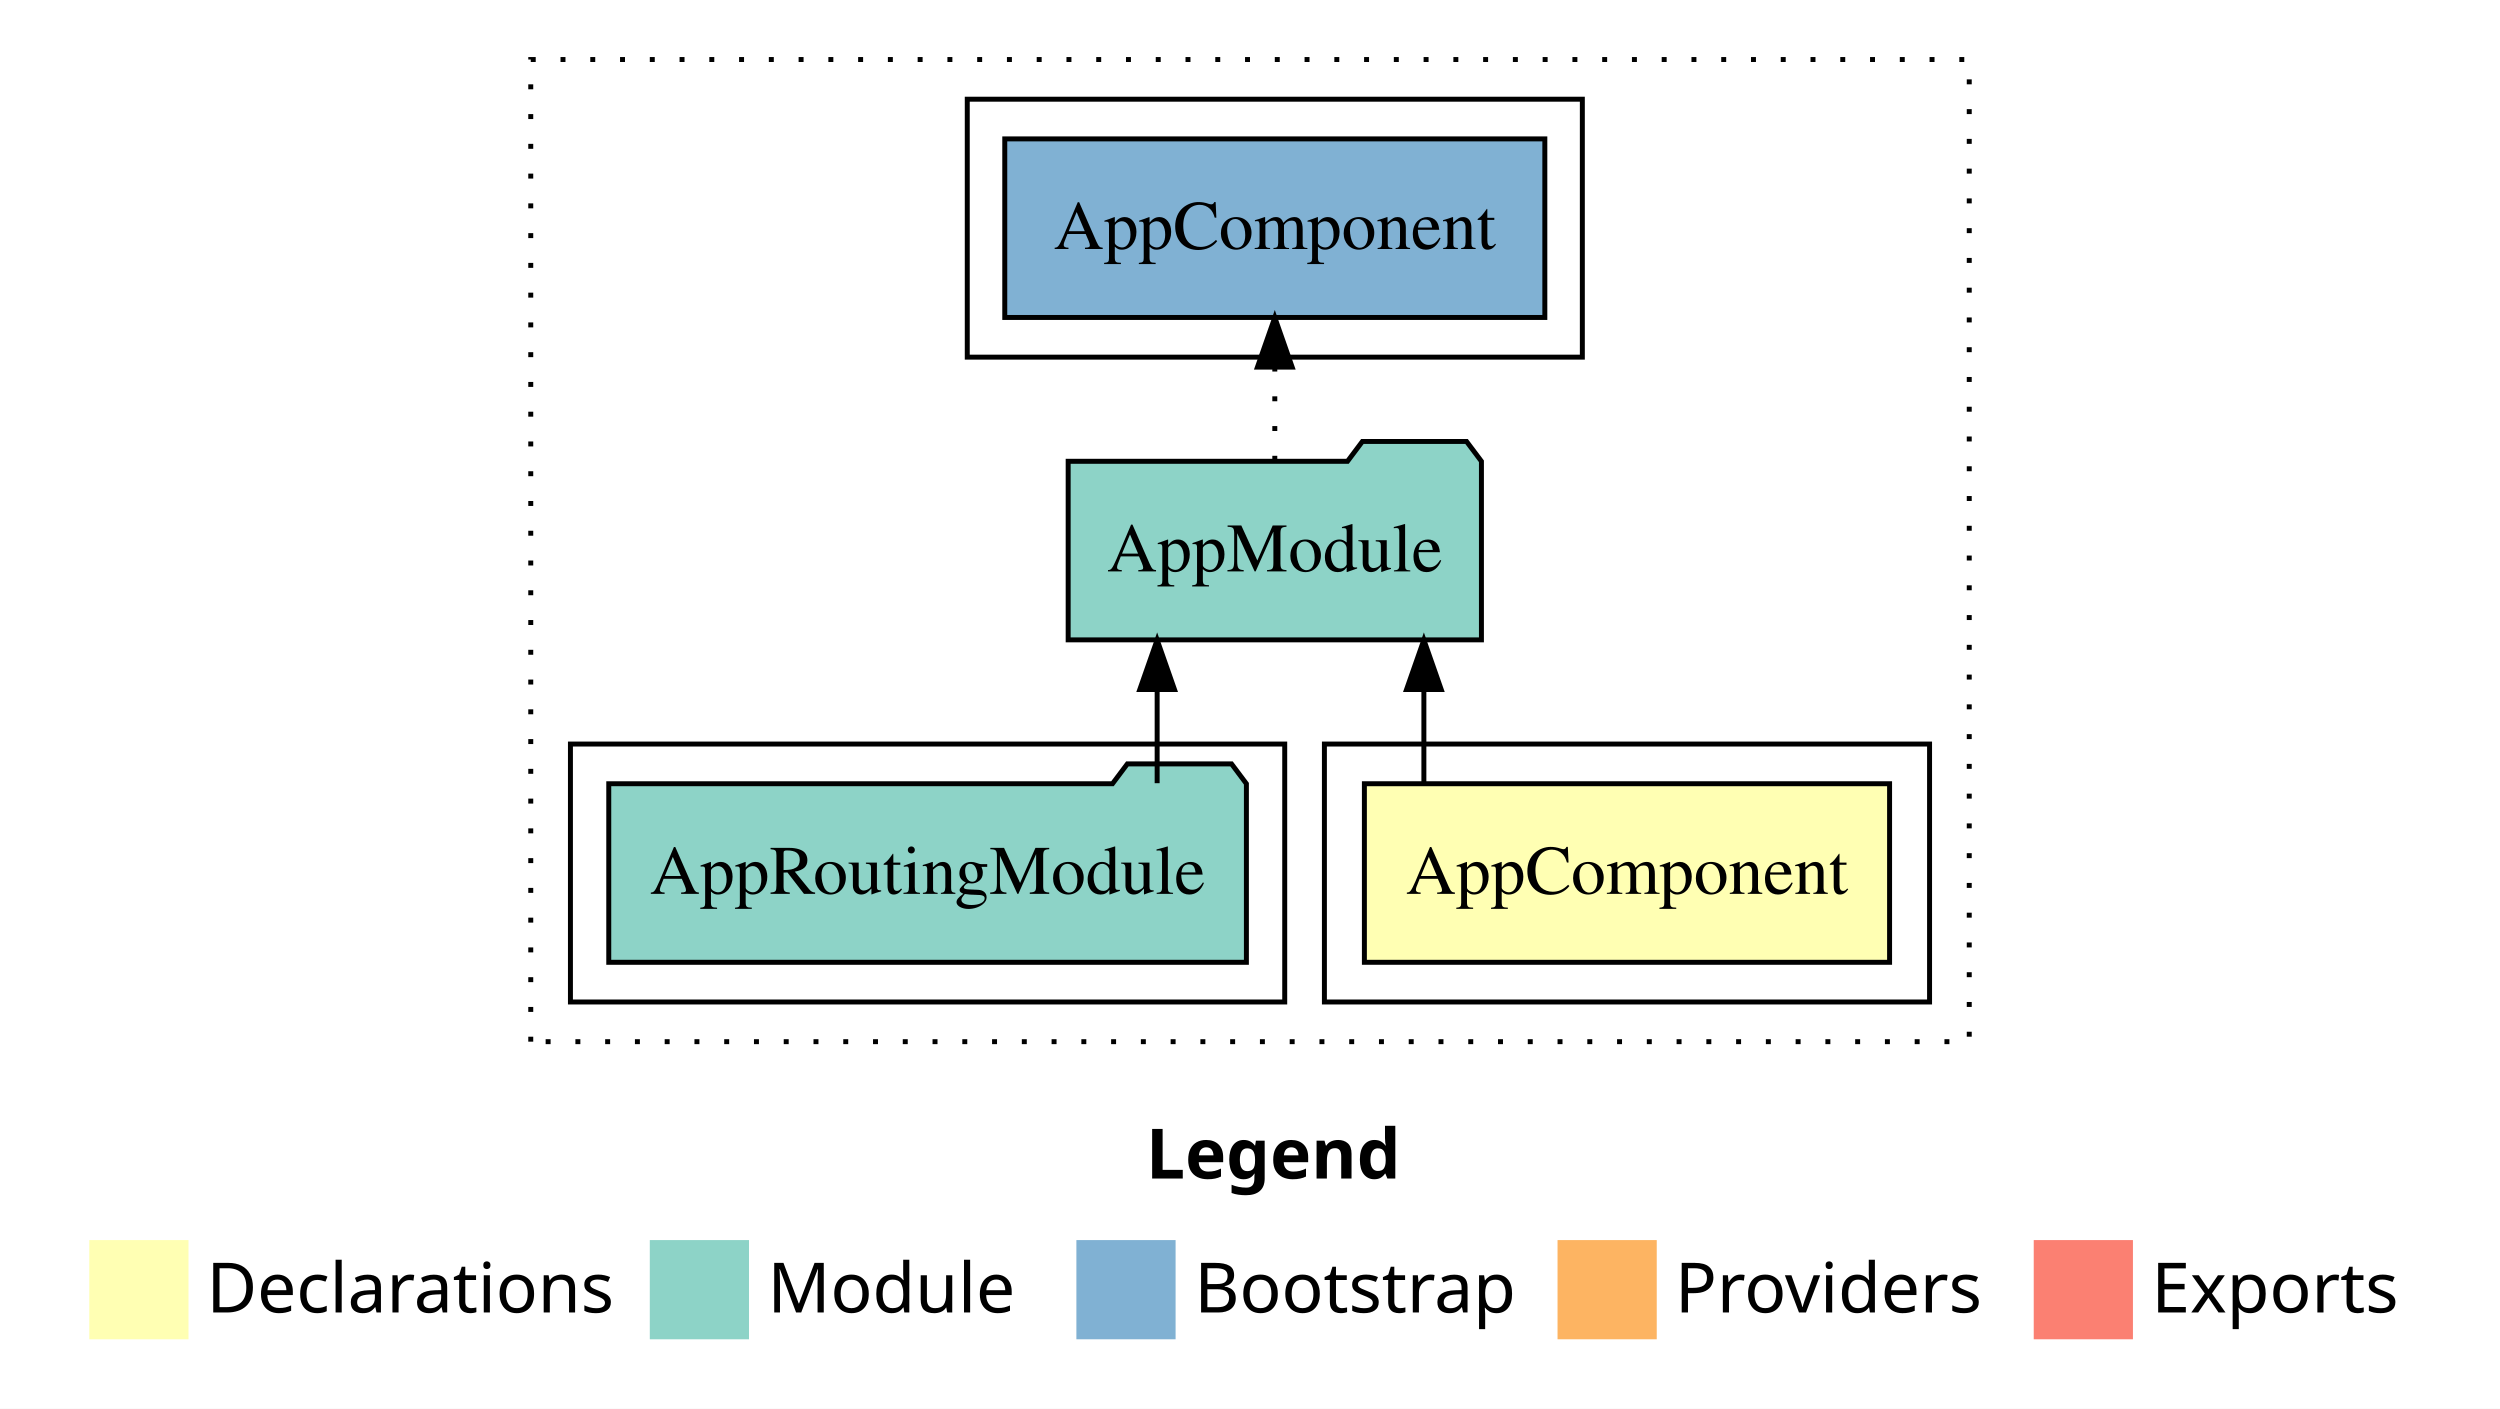
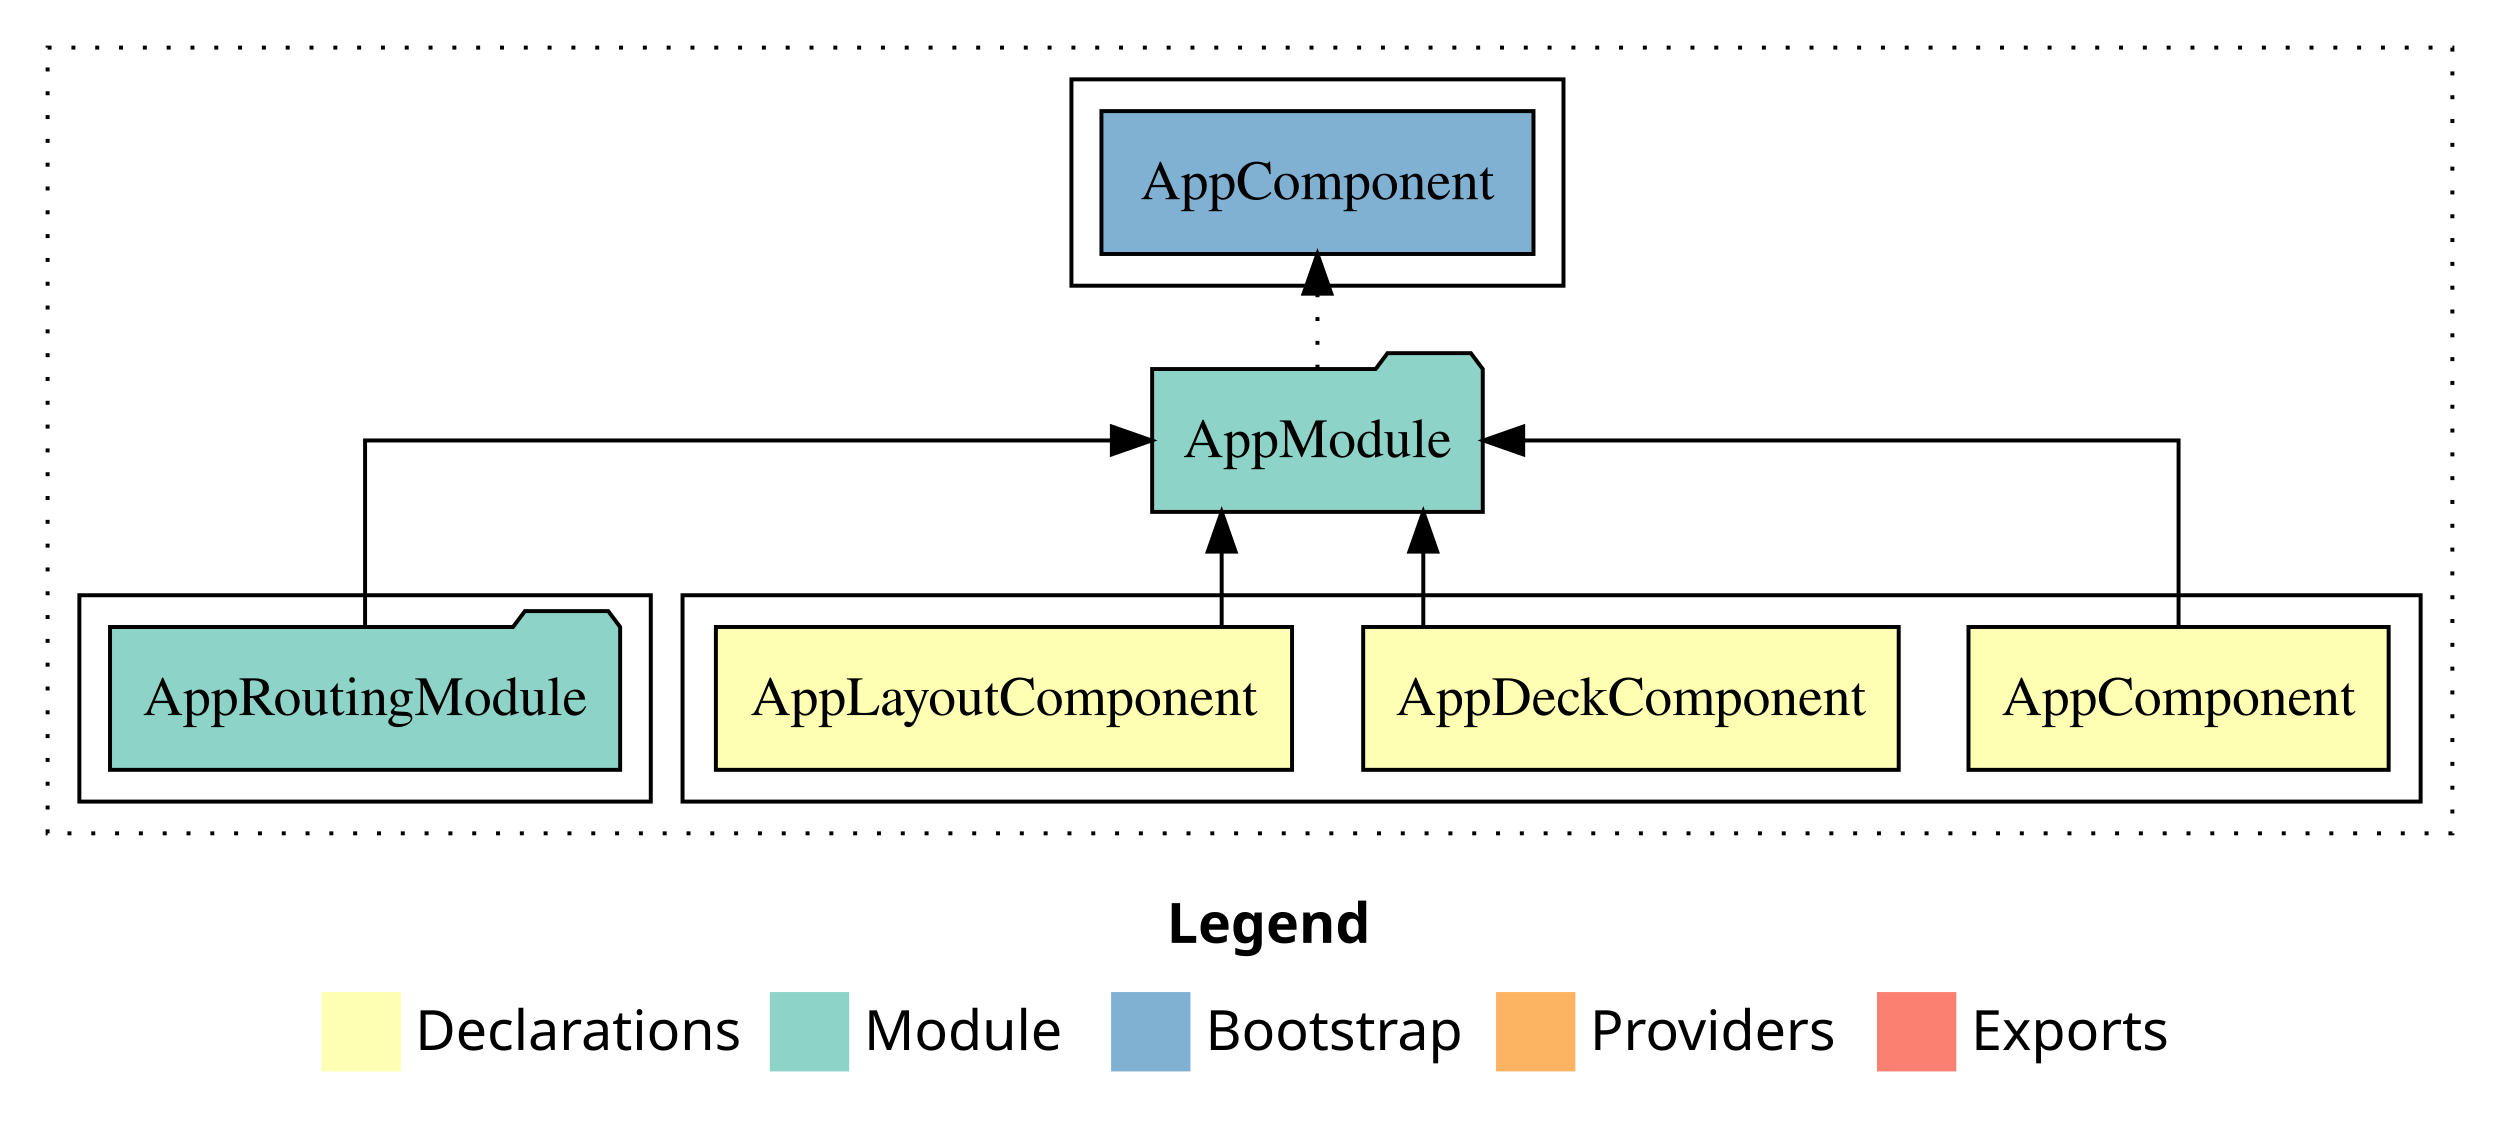
- <svg xmlns="http://www.w3.org/2000/svg" width="504pt" height="284pt" viewBox="0.00 0.00 504.00 284.00">
+ <svg xmlns="http://www.w3.org/2000/svg" width="630pt" height="284pt" viewBox="0.00 0.00 630.00 284.00">
  <g id="graph0" class="graph" transform="scale(1 1) rotate(0) translate(4 280)">
-     <polygon fill="#ffffff" stroke="transparent" points="-4,4 -4,-280 500,-280 500,4 -4,4" />
-     <text text-anchor="start" x="227.009" y="-42.4" font-family="sans-serif" font-weight="bold" font-size="14.00" fill="#000000">Legend</text>
-     <polygon fill="#ffffb3" stroke="transparent" points="14,-10 14,-30 34,-30 34,-10 14,-10" />
-     <text text-anchor="start" x="37.629" y="-15.4" font-family="sans-serif" font-size="14.00" fill="#000000">  Declarations</text>
-     <polygon fill="#8dd3c7" stroke="transparent" points="127,-10 127,-30 147,-30 147,-10 127,-10" />
-     <text text-anchor="start" x="150.725" y="-15.4" font-family="sans-serif" font-size="14.00" fill="#000000">  Module</text>
-     <polygon fill="#80b1d3" stroke="transparent" points="213,-10 213,-30 233,-30 233,-10 213,-10" />
-     <text text-anchor="start" x="236.781" y="-15.4" font-family="sans-serif" font-size="14.00" fill="#000000">  Bootstrap</text>
-     <polygon fill="#fdb462" stroke="transparent" points="310,-10 310,-30 330,-30 330,-10 310,-10" />
-     <text text-anchor="start" x="333.673" y="-15.4" font-family="sans-serif" font-size="14.00" fill="#000000">  Providers</text>
-     <polygon fill="#fb8072" stroke="transparent" points="406,-10 406,-30 426,-30 426,-10 406,-10" />
-     <text text-anchor="start" x="429.726" y="-15.4" font-family="sans-serif" font-size="14.00" fill="#000000">  Exports</text>
+     <polygon fill="#ffffff" stroke="transparent" points="-4,4 -4,-280 626,-280 626,4 -4,4" />
+     <text text-anchor="start" x="290.009" y="-42.4" font-family="sans-serif" font-weight="bold" font-size="14.00" fill="#000000">Legend</text>
+     <polygon fill="#ffffb3" stroke="transparent" points="77,-10 77,-30 97,-30 97,-10 77,-10" />
+     <text text-anchor="start" x="100.629" y="-15.4" font-family="sans-serif" font-size="14.00" fill="#000000">  Declarations</text>
+     <polygon fill="#8dd3c7" stroke="transparent" points="190,-10 190,-30 210,-30 210,-10 190,-10" />
+     <text text-anchor="start" x="213.725" y="-15.4" font-family="sans-serif" font-size="14.00" fill="#000000">  Module</text>
+     <polygon fill="#80b1d3" stroke="transparent" points="276,-10 276,-30 296,-30 296,-10 276,-10" />
+     <text text-anchor="start" x="299.781" y="-15.4" font-family="sans-serif" font-size="14.00" fill="#000000">  Bootstrap</text>
+     <polygon fill="#fdb462" stroke="transparent" points="373,-10 373,-30 393,-30 393,-10 373,-10" />
+     <text text-anchor="start" x="396.673" y="-15.4" font-family="sans-serif" font-size="14.00" fill="#000000">  Providers</text>
+     <polygon fill="#fb8072" stroke="transparent" points="469,-10 469,-30 489,-30 489,-10 469,-10" />
+     <text text-anchor="start" x="492.726" y="-15.4" font-family="sans-serif" font-size="14.00" fill="#000000">  Exports</text>
    <g id="clust1" class="cluster">
-       <polygon fill="none" stroke="#000000" stroke-dasharray="1,5" points="103,-70 103,-268 393,-268 393,-70 103,-70" />
+       <polygon fill="none" stroke="#000000" stroke-dasharray="1,5" points="8,-70 8,-268 614,-268 614,-70 8,-70" />
    </g>
    <g id="clust2" class="cluster">
-       <polygon fill="none" stroke="#000000" points="263,-78 263,-130 385,-130 385,-78 263,-78" />
-     </g>
-     <g id="clust4" class="cluster">
-       <polygon fill="none" stroke="#000000" points="111,-78 111,-130 255,-130 255,-78 111,-78" />
+       <polygon fill="none" stroke="#000000" points="168,-78 168,-130 606,-130 606,-78 168,-78" />
    </g>
    <g id="clust6" class="cluster">
-       <polygon fill="none" stroke="#000000" points="191,-208 191,-260 315,-260 315,-208 191,-208" />
+       <polygon fill="none" stroke="#000000" points="16,-78 16,-130 160,-130 160,-78 16,-78" />
+     </g>
+     <g id="clust8" class="cluster">
+       <polygon fill="none" stroke="#000000" points="266,-208 266,-260 390,-260 390,-208 266,-208" />
    </g>
    <g id="node1" class="node">
-       <polygon fill="#ffffb3" stroke="#000000" points="376.94,-122 271.06,-122 271.06,-86 376.94,-86 376.94,-122" />
-       <text text-anchor="middle" x="324" y="-99.8" font-family="Times,serif" font-size="14.00" fill="#000000">AppComponent</text>
+       <polygon fill="#ffffb3" stroke="#000000" points="597.94,-122 492.06,-122 492.06,-86 597.94,-86 597.94,-122" />
+       <text text-anchor="middle" x="545" y="-99.8" font-family="Times,serif" font-size="14.00" fill="#000000">AppComponent</text>
+     </g>
+     <g id="node4" class="node">
+       <polygon fill="#8dd3c7" stroke="#000000" points="369.657,-187 366.657,-191 345.657,-191 342.657,-187 286.343,-187 286.343,-151 369.657,-151 369.657,-187" />
+       <text text-anchor="middle" x="328" y="-164.8" font-family="Times,serif" font-size="14.00" fill="#000000">AppModule</text>
+     </g>
+     <g id="edge1" class="edge">
+       <path fill="none" stroke="#000000" d="M545,-122.106C545,-141.339 545,-169 545,-169 545,-169 379.84,-169 379.84,-169" />
+       <polygon fill="#000000" stroke="#000000" points="379.84,-165.5 369.84,-169 379.84,-172.5 379.84,-165.5" />
    </g>
    <g id="node2" class="node">
-       <polygon fill="#8dd3c7" stroke="#000000" points="294.657,-187 291.657,-191 270.657,-191 267.657,-187 211.343,-187 211.343,-151 294.657,-151 294.657,-187" />
-       <text text-anchor="middle" x="253" y="-164.8" font-family="Times,serif" font-size="14.00" fill="#000000">AppModule</text>
+       <polygon fill="#ffffb3" stroke="#000000" points="474.475,-122 339.525,-122 339.525,-86 474.475,-86 474.475,-122" />
+       <text text-anchor="middle" x="407" y="-99.8" font-family="Times,serif" font-size="14.00" fill="#000000">AppDeckComponent</text>
    </g>
-     <g id="edge1" class="edge">
-       <path fill="none" stroke="#000000" d="M283.054,-122.106C283.054,-122.106 283.054,-140.991 283.054,-140.991" />
-       <polygon fill="#000000" stroke="#000000" points="279.554,-140.991 283.054,-150.991 286.554,-140.991 279.554,-140.991" />
+     <g id="edge2" class="edge">
+       <path fill="none" stroke="#000000" d="M354.67,-122.106C354.67,-122.106 354.67,-140.991 354.67,-140.991" />
+       <polygon fill="#000000" stroke="#000000" points="351.171,-140.991 354.67,-150.991 358.171,-140.991 351.171,-140.991" />
    </g>
-     <g id="node4" class="node">
-       <polygon fill="#80b1d3" stroke="#000000" points="307.439,-252 198.561,-252 198.561,-216 307.439,-216 307.439,-252" />
-       <text text-anchor="middle" x="253" y="-229.8" font-family="Times,serif" font-size="14.00" fill="#000000">AppComponent </text>
+     <g id="node3" class="node">
+       <polygon fill="#ffffb3" stroke="#000000" points="321.597,-122 176.403,-122 176.403,-86 321.597,-86 321.597,-122" />
+       <text text-anchor="middle" x="249" y="-99.8" font-family="Times,serif" font-size="14.00" fill="#000000">AppLayoutComponent</text>
    </g>
    <g id="edge3" class="edge">
-       <path fill="none" stroke="#000000" stroke-dasharray="1,5" d="M253,-187.106C253,-187.106 253,-205.991 253,-205.991" />
-       <polygon fill="#000000" stroke="#000000" points="249.5,-205.991 253,-215.991 256.5,-205.991 249.5,-205.991" />
+       <path fill="none" stroke="#000000" d="M303.86,-122.106C303.86,-122.106 303.86,-140.991 303.86,-140.991" />
+       <polygon fill="#000000" stroke="#000000" points="300.36,-140.991 303.86,-150.991 307.36,-140.991 300.36,-140.991" />
    </g>
-     <g id="node3" class="node">
-       <polygon fill="#8dd3c7" stroke="#000000" points="247.274,-122 244.274,-126 223.274,-126 220.274,-122 118.726,-122 118.726,-86 247.274,-86 247.274,-122" />
-       <text text-anchor="middle" x="183" y="-99.8" font-family="Times,serif" font-size="14.00" fill="#000000">AppRoutingModule</text>
+     <g id="node6" class="node">
+       <polygon fill="#80b1d3" stroke="#000000" points="382.439,-252 273.561,-252 273.561,-216 382.439,-216 382.439,-252" />
+       <text text-anchor="middle" x="328" y="-229.8" font-family="Times,serif" font-size="14.00" fill="#000000">AppComponent </text>
    </g>
-     <g id="edge2" class="edge">
-       <path fill="none" stroke="#000000" d="M229.28,-122.106C229.28,-122.106 229.28,-140.991 229.28,-140.991" />
-       <polygon fill="#000000" stroke="#000000" points="225.78,-140.991 229.28,-150.991 232.78,-140.991 225.78,-140.991" />
+     <g id="edge5" class="edge">
+       <path fill="none" stroke="#000000" stroke-dasharray="1,5" d="M328,-187.106C328,-187.106 328,-205.991 328,-205.991" />
+       <polygon fill="#000000" stroke="#000000" points="324.5,-205.991 328,-215.991 331.5,-205.991 324.5,-205.991" />
+     </g>
+     <g id="node5" class="node">
+       <polygon fill="#8dd3c7" stroke="#000000" points="152.274,-122 149.274,-126 128.274,-126 125.274,-122 23.726,-122 23.726,-86 152.274,-86 152.274,-122" />
+       <text text-anchor="middle" x="88" y="-99.8" font-family="Times,serif" font-size="14.00" fill="#000000">AppRoutingModule</text>
+     </g>
+     <g id="edge4" class="edge">
+       <path fill="none" stroke="#000000" d="M88,-122.106C88,-141.339 88,-169 88,-169 88,-169 276.195,-169 276.195,-169" />
+       <polygon fill="#000000" stroke="#000000" points="276.195,-172.5 286.195,-169 276.195,-165.5 276.195,-172.5" />
    </g>
  </g>
</svg>
